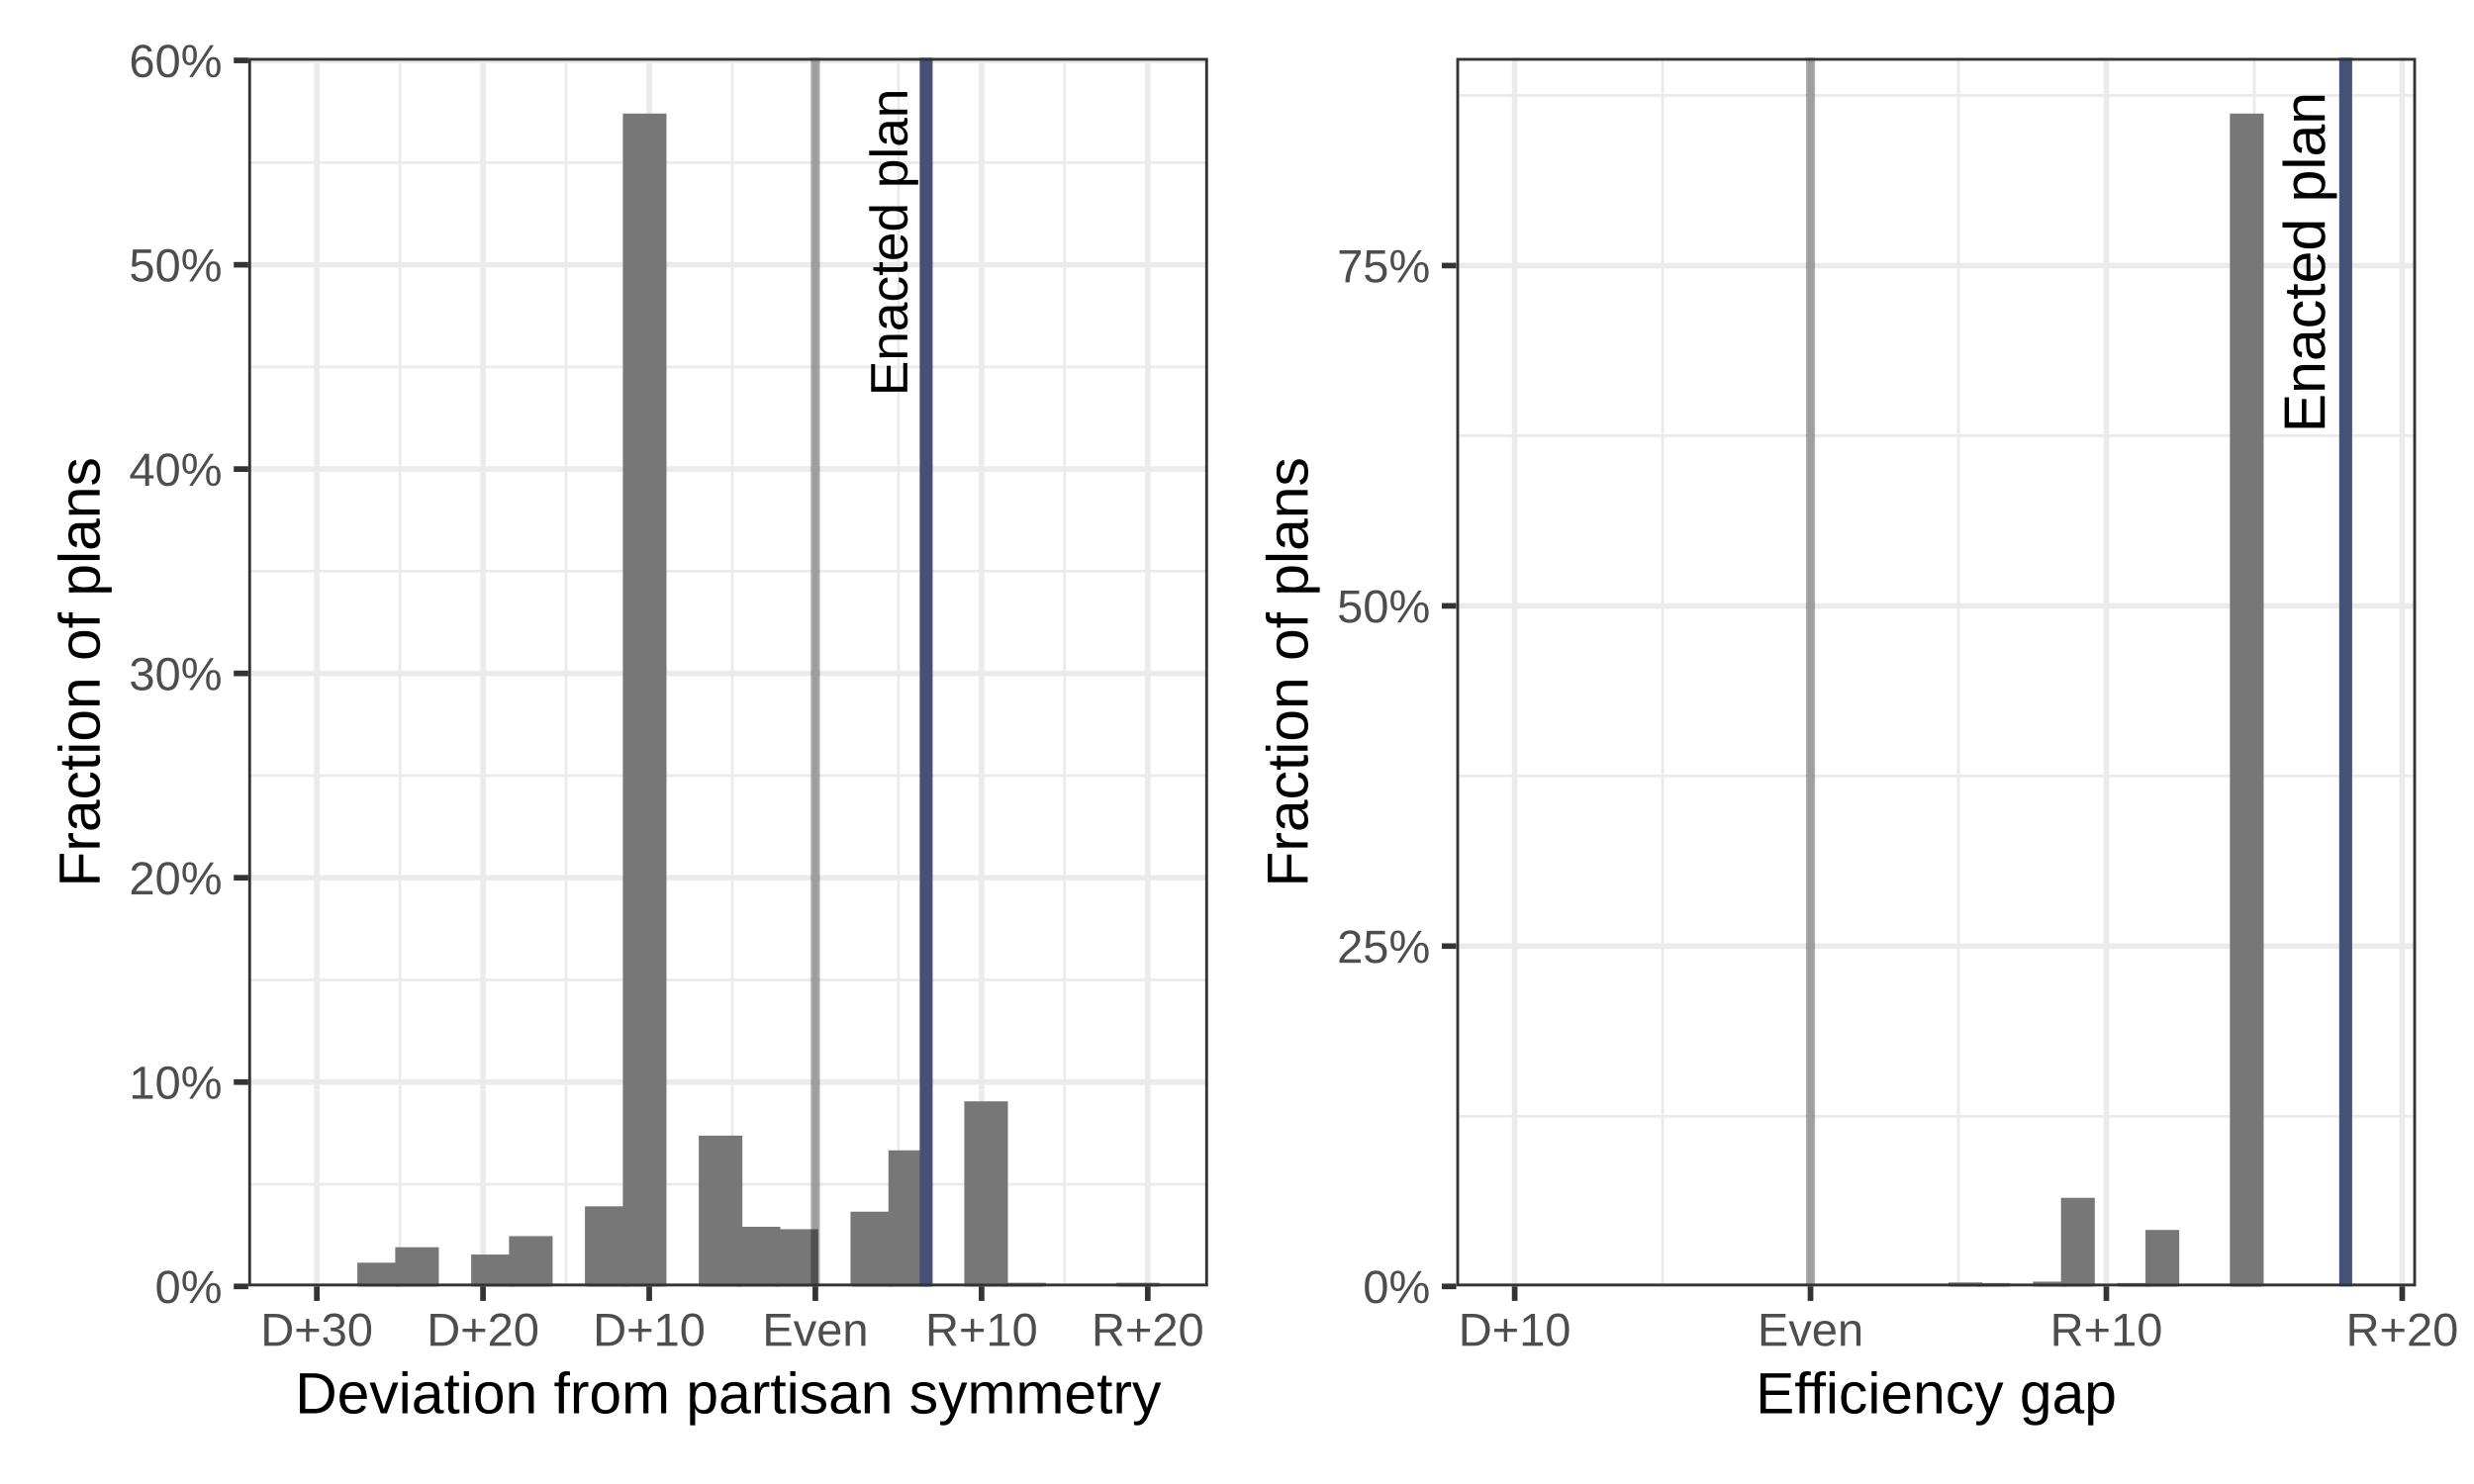
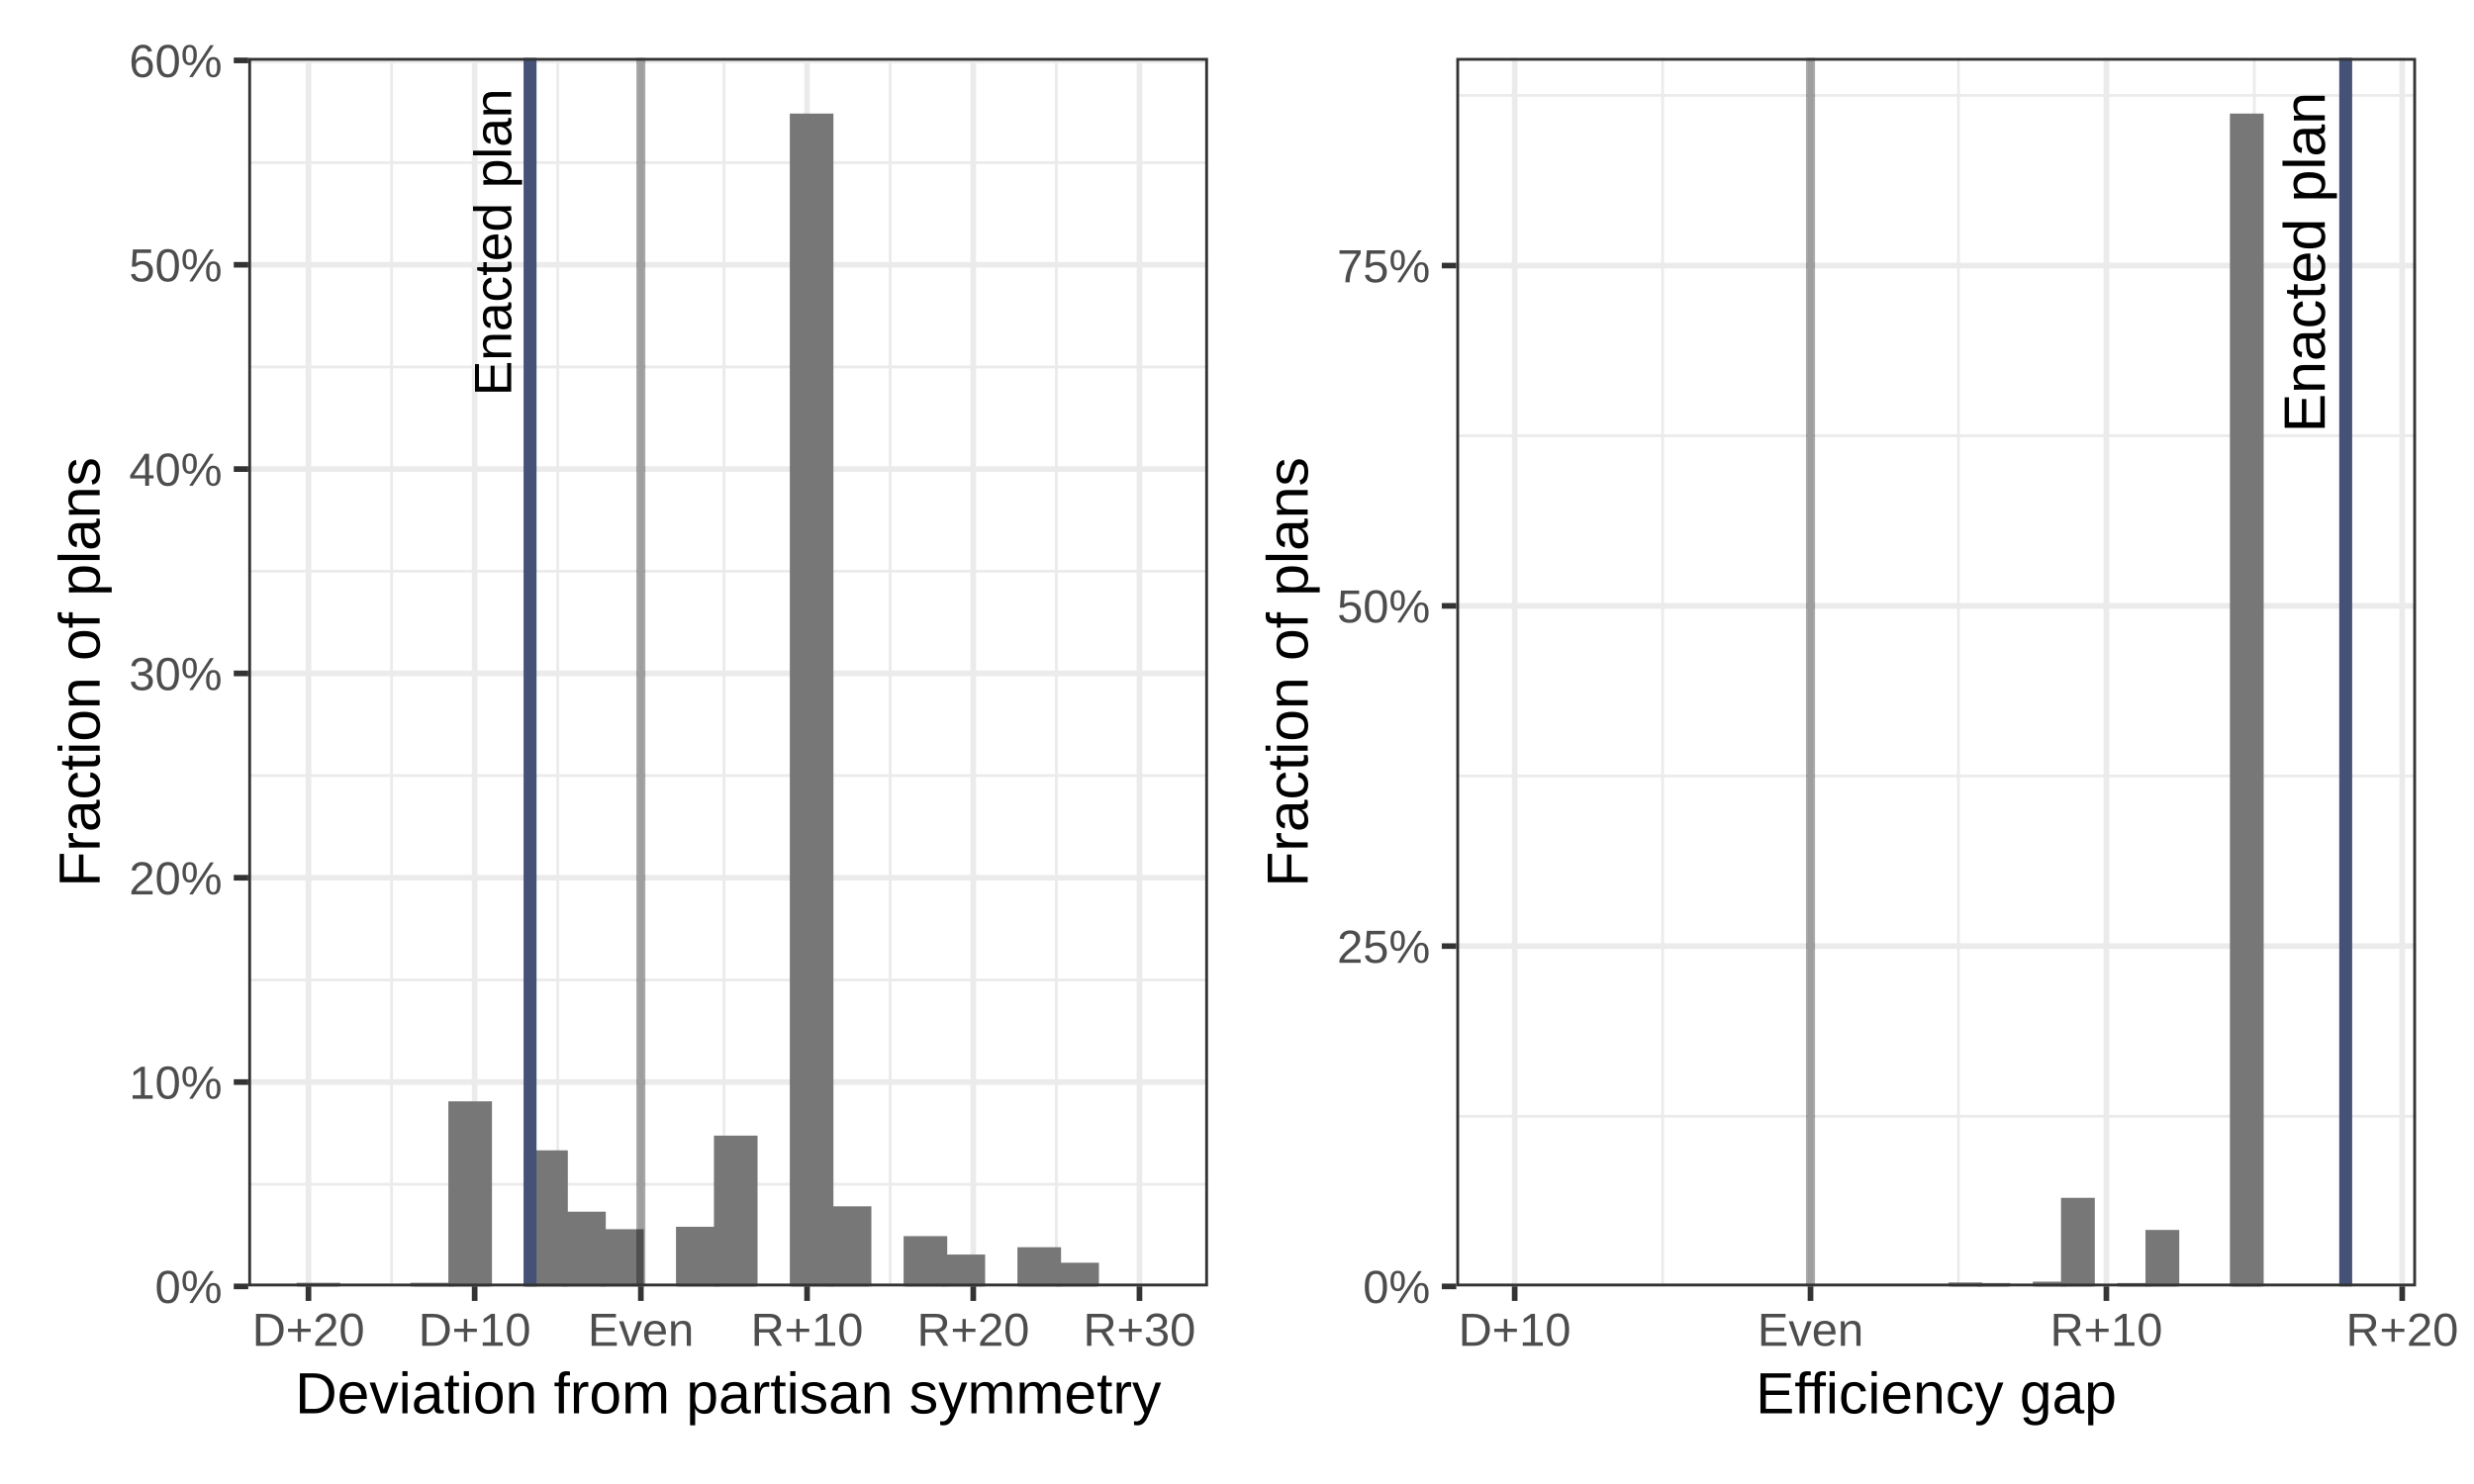
<svg xmlns="http://www.w3.org/2000/svg" class="svglite" width="468.00pt" height="280.80pt" viewBox="0 0 468.00 280.80">
  <defs>
    <style type="text/css">
    .svglite line, .svglite polyline, .svglite polygon, .svglite path, .svglite rect, .svglite circle {
      fill: none;
      stroke: #000000;
      stroke-linecap: round;
      stroke-linejoin: round;
      stroke-miterlimit: 10.00;
    }
    .svglite text {
      white-space: pre;
    }
  </style>
  </defs>
  <rect width="100%" height="100%" style="stroke: none; fill: #FFFFFF;" />
  <defs>
    <clipPath id="cpMC4wMHw0NjguMDB8MC4wMHwyODAuODA=">
      <rect x="0.00" y="0.00" width="468.00" height="280.80" />
    </clipPath>
  </defs>
  <g clip-path="url(#cpMC4wMHw0NjguMDB8MC4wMHwyODAuODA=)">
    <rect x="0" y="0" width="468.00" height="280.80" style="stroke-width: 1.07; stroke: #FFFFFF; fill: #FFFFFF;" />
  </g>
  <defs>
    <clipPath id="cpNS40OHwyMzQuMDB8NS40OHwyNzUuMzI=">
      <rect x="5.48" y="5.48" width="228.52" height="269.84" />
    </clipPath>
  </defs>
  <g clip-path="url(#cpNS40OHwyMzQuMDB8NS40OHwyNzUuMzI=)">
    <rect x="5.48" y="5.48" width="228.52" height="269.84" style="stroke-width: 1.07; stroke: #FFFFFF; fill: #FFFFFF;" />
  </g>
  <g clip-path="url(#cpMC4wMHw0NjguMDB8MC4wMHwyODAuODA=)">
</g>
  <defs>
    <clipPath id="cpNDYuOTZ8MjI4LjUyfDEwLjk2fDI0My40MQ==">
      <rect x="46.96" y="10.96" width="181.56" height="232.45" />
    </clipPath>
  </defs>
  <g clip-path="url(#cpNDYuOTZ8MjI4LjUyfDEwLjk2fDI0My40MQ==)">
    <rect x="46.96" y="10.96" width="181.56" height="232.45" style="stroke-width: 1.07; stroke: none; fill: #FFFFFF;" />
    <polyline points="46.96,224.08 228.52,224.08 " style="stroke-width: 0.53; stroke: #EBEBEB; stroke-linecap: butt;" />
    <polyline points="46.96,185.42 228.52,185.42 " style="stroke-width: 0.53; stroke: #EBEBEB; stroke-linecap: butt;" />
    <polyline points="46.96,146.75 228.52,146.75 " style="stroke-width: 0.53; stroke: #EBEBEB; stroke-linecap: butt;" />
    <polyline points="46.96,108.09 228.52,108.09 " style="stroke-width: 0.53; stroke: #EBEBEB; stroke-linecap: butt;" />
    <polyline points="46.96,69.43 228.52,69.43 " style="stroke-width: 0.53; stroke: #EBEBEB; stroke-linecap: butt;" />
    <polyline points="46.96,30.77 228.52,30.77 " style="stroke-width: 0.53; stroke: #EBEBEB; stroke-linecap: butt;" />
-     <polyline points="75.65,243.41 75.65,10.96 " style="stroke-width: 0.53; stroke: #EBEBEB; stroke-linecap: butt;" />
-     <polyline points="107.09,243.41 107.09,10.96 " style="stroke-width: 0.53; stroke: #EBEBEB; stroke-linecap: butt;" />
-     <polyline points="138.52,243.41 138.52,10.96 " style="stroke-width: 0.53; stroke: #EBEBEB; stroke-linecap: butt;" />
-     <polyline points="169.96,243.41 169.96,10.96 " style="stroke-width: 0.53; stroke: #EBEBEB; stroke-linecap: butt;" />
-     <polyline points="201.40,243.41 201.40,10.96 " style="stroke-width: 0.53; stroke: #EBEBEB; stroke-linecap: butt;" />
+     <polyline points="74.07,243.41 74.07,10.96 " style="stroke-width: 0.53; stroke: #EBEBEB; stroke-linecap: butt;" />
+     <polyline points="105.51,243.41 105.51,10.96 " style="stroke-width: 0.53; stroke: #EBEBEB; stroke-linecap: butt;" />
+     <polyline points="136.95,243.41 136.95,10.96 " style="stroke-width: 0.53; stroke: #EBEBEB; stroke-linecap: butt;" />
+     <polyline points="168.39,243.41 168.39,10.96 " style="stroke-width: 0.53; stroke: #EBEBEB; stroke-linecap: butt;" />
+     <polyline points="199.83,243.41 199.83,10.96 " style="stroke-width: 0.53; stroke: #EBEBEB; stroke-linecap: butt;" />
    <polyline points="46.96,243.41 228.52,243.41 " style="stroke-width: 1.07; stroke: #EBEBEB; stroke-linecap: butt;" />
    <polyline points="46.96,204.75 228.52,204.75 " style="stroke-width: 1.07; stroke: #EBEBEB; stroke-linecap: butt;" />
    <polyline points="46.96,166.08 228.52,166.08 " style="stroke-width: 1.07; stroke: #EBEBEB; stroke-linecap: butt;" />
    <polyline points="46.96,127.42 228.52,127.42 " style="stroke-width: 1.07; stroke: #EBEBEB; stroke-linecap: butt;" />
    <polyline points="46.96,88.76 228.52,88.76 " style="stroke-width: 1.07; stroke: #EBEBEB; stroke-linecap: butt;" />
    <polyline points="46.96,50.10 228.52,50.10 " style="stroke-width: 1.07; stroke: #EBEBEB; stroke-linecap: butt;" />
    <polyline points="46.96,11.43 228.52,11.43 " style="stroke-width: 1.07; stroke: #EBEBEB; stroke-linecap: butt;" />
-     <polyline points="59.93,243.41 59.93,10.96 " style="stroke-width: 1.07; stroke: #EBEBEB; stroke-linecap: butt;" />
-     <polyline points="91.37,243.41 91.37,10.96 " style="stroke-width: 1.07; stroke: #EBEBEB; stroke-linecap: butt;" />
-     <polyline points="122.81,243.41 122.81,10.96 " style="stroke-width: 1.07; stroke: #EBEBEB; stroke-linecap: butt;" />
-     <polyline points="154.24,243.41 154.24,10.96 " style="stroke-width: 1.07; stroke: #EBEBEB; stroke-linecap: butt;" />
-     <polyline points="185.68,243.41 185.68,10.96 " style="stroke-width: 1.07; stroke: #EBEBEB; stroke-linecap: butt;" />
-     <polyline points="217.12,243.41 217.12,10.96 " style="stroke-width: 1.07; stroke: #EBEBEB; stroke-linecap: butt;" />
-     <rect x="60.95" y="243.41" width="7.18" height="0.00" style="stroke-width: 1.07; stroke: #777777; stroke-linecap: square; stroke-linejoin: miter; fill: #777777;" />
-     <rect x="68.13" y="239.47" width="7.18" height="3.94" style="stroke-width: 1.07; stroke: #777777; stroke-linecap: square; stroke-linejoin: miter; fill: #777777;" />
-     <rect x="75.30" y="236.53" width="7.18" height="6.88" style="stroke-width: 1.07; stroke: #777777; stroke-linecap: square; stroke-linejoin: miter; fill: #777777;" />
-     <rect x="82.48" y="243.41" width="7.18" height="0.00" style="stroke-width: 1.07; stroke: #777777; stroke-linecap: square; stroke-linejoin: miter; fill: #777777;" />
-     <rect x="89.66" y="237.92" width="7.18" height="5.49" style="stroke-width: 1.07; stroke: #777777; stroke-linecap: square; stroke-linejoin: miter; fill: #777777;" />
-     <rect x="96.83" y="234.44" width="7.18" height="8.97" style="stroke-width: 1.07; stroke: #777777; stroke-linecap: square; stroke-linejoin: miter; fill: #777777;" />
-     <rect x="104.01" y="243.41" width="7.18" height="0.00" style="stroke-width: 1.07; stroke: #777777; stroke-linecap: square; stroke-linejoin: miter; fill: #777777;" />
-     <rect x="111.19" y="228.80" width="7.18" height="14.61" style="stroke-width: 1.07; stroke: #777777; stroke-linecap: square; stroke-linejoin: miter; fill: #777777;" />
-     <rect x="118.36" y="22.03" width="7.18" height="221.38" style="stroke-width: 1.07; stroke: #777777; stroke-linecap: square; stroke-linejoin: miter; fill: #777777;" />
-     <rect x="125.54" y="243.41" width="7.18" height="0.00" style="stroke-width: 1.07; stroke: #777777; stroke-linecap: square; stroke-linejoin: miter; fill: #777777;" />
-     <rect x="132.72" y="215.42" width="7.18" height="27.99" style="stroke-width: 1.07; stroke: #777777; stroke-linecap: square; stroke-linejoin: miter; fill: #777777;" />
-     <rect x="139.89" y="232.66" width="7.18" height="10.75" style="stroke-width: 1.07; stroke: #777777; stroke-linecap: square; stroke-linejoin: miter; fill: #777777;" />
-     <rect x="147.07" y="233.13" width="7.18" height="10.28" style="stroke-width: 1.07; stroke: #777777; stroke-linecap: square; stroke-linejoin: miter; fill: #777777;" />
-     <rect x="154.24" y="243.41" width="7.18" height="0.00" style="stroke-width: 1.07; stroke: #777777; stroke-linecap: square; stroke-linejoin: miter; fill: #777777;" />
-     <rect x="161.42" y="229.80" width="7.18" height="13.61" style="stroke-width: 1.07; stroke: #777777; stroke-linecap: square; stroke-linejoin: miter; fill: #777777;" />
-     <rect x="168.60" y="218.20" width="7.18" height="25.21" style="stroke-width: 1.07; stroke: #777777; stroke-linecap: square; stroke-linejoin: miter; fill: #777777;" />
-     <rect x="175.77" y="243.41" width="7.18" height="0.00" style="stroke-width: 1.07; stroke: #777777; stroke-linecap: square; stroke-linejoin: miter; fill: #777777;" />
-     <rect x="182.95" y="208.92" width="7.18" height="34.49" style="stroke-width: 1.07; stroke: #777777; stroke-linecap: square; stroke-linejoin: miter; fill: #777777;" />
-     <rect x="190.13" y="243.26" width="7.18" height="0.15" style="stroke-width: 1.07; stroke: #777777; stroke-linecap: square; stroke-linejoin: miter; fill: #777777;" />
-     <rect x="197.30" y="243.41" width="7.18" height="0.00" style="stroke-width: 1.07; stroke: #777777; stroke-linecap: square; stroke-linejoin: miter; fill: #777777;" />
-     <rect x="204.48" y="243.41" width="7.18" height="0.00" style="stroke-width: 1.07; stroke: #777777; stroke-linecap: square; stroke-linejoin: miter; fill: #777777;" />
-     <rect x="211.66" y="243.26" width="7.18" height="0.15" style="stroke-width: 1.07; stroke: #777777; stroke-linecap: square; stroke-linejoin: miter; fill: #777777;" />
-     <line x1="175.20" y1="243.41" x2="175.20" y2="10.96" style="stroke-width: 2.45; stroke: #465177; stroke-linecap: butt;" />
-     <line x1="154.24" y1="243.41" x2="154.24" y2="10.96" style="stroke-width: 1.71; stroke: #000000; stroke-opacity: 0.33; stroke-linecap: butt;" />
-     <text transform="translate(171.63,16.77) rotate(-90)" text-anchor="end" style="font-size: 9.96px; font-family: &quot;Arial&quot;;" textLength="58.11px" lengthAdjust="spacingAndGlyphs">Enacted plan</text>
+     <polyline points="58.35,243.41 58.35,10.96 " style="stroke-width: 1.07; stroke: #EBEBEB; stroke-linecap: butt;" />
+     <polyline points="89.79,243.41 89.79,10.96 " style="stroke-width: 1.07; stroke: #EBEBEB; stroke-linecap: butt;" />
+     <polyline points="121.23,243.41 121.23,10.96 " style="stroke-width: 1.07; stroke: #EBEBEB; stroke-linecap: butt;" />
+     <polyline points="152.67,243.41 152.67,10.96 " style="stroke-width: 1.07; stroke: #EBEBEB; stroke-linecap: butt;" />
+     <polyline points="184.11,243.41 184.11,10.96 " style="stroke-width: 1.07; stroke: #EBEBEB; stroke-linecap: butt;" />
+     <polyline points="215.55,243.41 215.55,10.96 " style="stroke-width: 1.07; stroke: #EBEBEB; stroke-linecap: butt;" />
+     <rect x="56.65" y="243.26" width="7.18" height="0.15" style="stroke-width: 1.07; stroke: #777777; stroke-linecap: square; stroke-linejoin: miter; fill: #777777;" />
+     <rect x="63.82" y="243.41" width="7.18" height="0.00" style="stroke-width: 1.07; stroke: #777777; stroke-linecap: square; stroke-linejoin: miter; fill: #777777;" />
+     <rect x="71.00" y="243.41" width="7.18" height="0.00" style="stroke-width: 1.07; stroke: #777777; stroke-linecap: square; stroke-linejoin: miter; fill: #777777;" />
+     <rect x="78.17" y="243.26" width="7.18" height="0.15" style="stroke-width: 1.07; stroke: #777777; stroke-linecap: square; stroke-linejoin: miter; fill: #777777;" />
+     <rect x="85.35" y="208.92" width="7.18" height="34.49" style="stroke-width: 1.07; stroke: #777777; stroke-linecap: square; stroke-linejoin: miter; fill: #777777;" />
+     <rect x="92.53" y="243.41" width="7.18" height="0.00" style="stroke-width: 1.07; stroke: #777777; stroke-linecap: square; stroke-linejoin: miter; fill: #777777;" />
+     <rect x="99.70" y="218.20" width="7.18" height="25.21" style="stroke-width: 1.07; stroke: #777777; stroke-linecap: square; stroke-linejoin: miter; fill: #777777;" />
+     <rect x="106.88" y="229.80" width="7.18" height="13.61" style="stroke-width: 1.07; stroke: #777777; stroke-linecap: square; stroke-linejoin: miter; fill: #777777;" />
+     <rect x="114.06" y="233.13" width="7.18" height="10.28" style="stroke-width: 1.07; stroke: #777777; stroke-linecap: square; stroke-linejoin: miter; fill: #777777;" />
+     <rect x="121.23" y="243.41" width="7.18" height="0.00" style="stroke-width: 1.07; stroke: #777777; stroke-linecap: square; stroke-linejoin: miter; fill: #777777;" />
+     <rect x="128.41" y="232.66" width="7.18" height="10.75" style="stroke-width: 1.07; stroke: #777777; stroke-linecap: square; stroke-linejoin: miter; fill: #777777;" />
+     <rect x="135.59" y="215.42" width="7.18" height="27.99" style="stroke-width: 1.07; stroke: #777777; stroke-linecap: square; stroke-linejoin: miter; fill: #777777;" />
+     <rect x="142.76" y="243.41" width="7.18" height="0.00" style="stroke-width: 1.07; stroke: #777777; stroke-linecap: square; stroke-linejoin: miter; fill: #777777;" />
+     <rect x="149.94" y="22.03" width="7.18" height="221.38" style="stroke-width: 1.07; stroke: #777777; stroke-linecap: square; stroke-linejoin: miter; fill: #777777;" />
+     <rect x="157.12" y="228.80" width="7.18" height="14.61" style="stroke-width: 1.07; stroke: #777777; stroke-linecap: square; stroke-linejoin: miter; fill: #777777;" />
+     <rect x="164.29" y="243.41" width="7.18" height="0.00" style="stroke-width: 1.07; stroke: #777777; stroke-linecap: square; stroke-linejoin: miter; fill: #777777;" />
+     <rect x="171.47" y="234.44" width="7.18" height="8.97" style="stroke-width: 1.07; stroke: #777777; stroke-linecap: square; stroke-linejoin: miter; fill: #777777;" />
+     <rect x="178.64" y="237.92" width="7.18" height="5.49" style="stroke-width: 1.07; stroke: #777777; stroke-linecap: square; stroke-linejoin: miter; fill: #777777;" />
+     <rect x="185.82" y="243.41" width="7.18" height="0.00" style="stroke-width: 1.07; stroke: #777777; stroke-linecap: square; stroke-linejoin: miter; fill: #777777;" />
+     <rect x="193.00" y="236.53" width="7.18" height="6.88" style="stroke-width: 1.07; stroke: #777777; stroke-linecap: square; stroke-linejoin: miter; fill: #777777;" />
+     <rect x="200.17" y="239.47" width="7.18" height="3.94" style="stroke-width: 1.07; stroke: #777777; stroke-linecap: square; stroke-linejoin: miter; fill: #777777;" />
+     <rect x="207.35" y="243.41" width="7.18" height="0.00" style="stroke-width: 1.07; stroke: #777777; stroke-linecap: square; stroke-linejoin: miter; fill: #777777;" />
+     <line x1="100.27" y1="243.41" x2="100.27" y2="10.96" style="stroke-width: 2.45; stroke: #465177; stroke-linecap: butt;" />
+     <line x1="121.23" y1="243.41" x2="121.23" y2="10.96" style="stroke-width: 1.71; stroke: #000000; stroke-opacity: 0.33; stroke-linecap: butt;" />
+     <text transform="translate(96.70,16.77) rotate(-90)" text-anchor="end" style="font-size: 9.96px; font-family: &quot;Arial&quot;;" textLength="58.11px" lengthAdjust="spacingAndGlyphs">Enacted plan</text>
    <rect x="46.96" y="10.96" width="181.56" height="232.45" style="stroke-width: 1.07; stroke: #333333;" />
  </g>
  <g clip-path="url(#cpMC4wMHw0NjguMDB8MC4wMHwyODAuODA=)">
    <text x="42.03" y="246.56" text-anchor="end" style="font-size: 8.80px;fill: #4D4D4D; font-family: &quot;Arial&quot;;" textLength="12.72px" lengthAdjust="spacingAndGlyphs">0%</text>
    <text x="42.03" y="207.90" text-anchor="end" style="font-size: 8.80px;fill: #4D4D4D; font-family: &quot;Arial&quot;;" textLength="17.61px" lengthAdjust="spacingAndGlyphs">10%</text>
    <text x="42.03" y="169.24" text-anchor="end" style="font-size: 8.80px;fill: #4D4D4D; font-family: &quot;Arial&quot;;" textLength="17.61px" lengthAdjust="spacingAndGlyphs">20%</text>
    <text x="42.03" y="130.58" text-anchor="end" style="font-size: 8.80px;fill: #4D4D4D; font-family: &quot;Arial&quot;;" textLength="17.61px" lengthAdjust="spacingAndGlyphs">30%</text>
    <text x="42.03" y="91.91" text-anchor="end" style="font-size: 8.80px;fill: #4D4D4D; font-family: &quot;Arial&quot;;" textLength="17.61px" lengthAdjust="spacingAndGlyphs">40%</text>
    <text x="42.03" y="53.25" text-anchor="end" style="font-size: 8.80px;fill: #4D4D4D; font-family: &quot;Arial&quot;;" textLength="17.61px" lengthAdjust="spacingAndGlyphs">50%</text>
    <text x="42.03" y="14.59" text-anchor="end" style="font-size: 8.80px;fill: #4D4D4D; font-family: &quot;Arial&quot;;" textLength="17.61px" lengthAdjust="spacingAndGlyphs">60%</text>
    <polyline points="44.22,243.41 46.96,243.41 " style="stroke-width: 1.07; stroke: #333333; stroke-linecap: butt;" />
    <polyline points="44.22,204.75 46.96,204.75 " style="stroke-width: 1.07; stroke: #333333; stroke-linecap: butt;" />
    <polyline points="44.22,166.08 46.96,166.08 " style="stroke-width: 1.07; stroke: #333333; stroke-linecap: butt;" />
    <polyline points="44.22,127.42 46.96,127.42 " style="stroke-width: 1.07; stroke: #333333; stroke-linecap: butt;" />
    <polyline points="44.22,88.76 46.96,88.76 " style="stroke-width: 1.07; stroke: #333333; stroke-linecap: butt;" />
    <polyline points="44.22,50.10 46.96,50.10 " style="stroke-width: 1.07; stroke: #333333; stroke-linecap: butt;" />
    <polyline points="44.22,11.43 46.96,11.43 " style="stroke-width: 1.07; stroke: #333333; stroke-linecap: butt;" />
-     <polyline points="59.93,246.15 59.93,243.41 " style="stroke-width: 1.07; stroke: #333333; stroke-linecap: butt;" />
-     <polyline points="91.37,246.15 91.37,243.41 " style="stroke-width: 1.07; stroke: #333333; stroke-linecap: butt;" />
-     <polyline points="122.81,246.15 122.81,243.41 " style="stroke-width: 1.07; stroke: #333333; stroke-linecap: butt;" />
-     <polyline points="154.24,246.15 154.24,243.41 " style="stroke-width: 1.07; stroke: #333333; stroke-linecap: butt;" />
-     <polyline points="185.68,246.15 185.68,243.41 " style="stroke-width: 1.07; stroke: #333333; stroke-linecap: butt;" />
-     <polyline points="217.12,246.15 217.12,243.41 " style="stroke-width: 1.07; stroke: #333333; stroke-linecap: butt;" />
-     <text x="59.93" y="254.65" text-anchor="middle" style="font-size: 8.80px;fill: #4D4D4D; font-family: &quot;Arial&quot;;" textLength="21.28px" lengthAdjust="spacingAndGlyphs">D+30</text>
-     <text x="91.37" y="254.65" text-anchor="middle" style="font-size: 8.80px;fill: #4D4D4D; font-family: &quot;Arial&quot;;" textLength="21.28px" lengthAdjust="spacingAndGlyphs">D+20</text>
-     <text x="122.81" y="254.65" text-anchor="middle" style="font-size: 8.80px;fill: #4D4D4D; font-family: &quot;Arial&quot;;" textLength="21.28px" lengthAdjust="spacingAndGlyphs">D+10</text>
-     <text x="154.24" y="254.65" text-anchor="middle" style="font-size: 8.80px;fill: #4D4D4D; font-family: &quot;Arial&quot;;" textLength="20.06px" lengthAdjust="spacingAndGlyphs">Even</text>
-     <text x="185.68" y="254.65" text-anchor="middle" style="font-size: 8.80px;fill: #4D4D4D; font-family: &quot;Arial&quot;;" textLength="21.28px" lengthAdjust="spacingAndGlyphs">R+10</text>
-     <text x="217.12" y="254.65" text-anchor="middle" style="font-size: 8.80px;fill: #4D4D4D; font-family: &quot;Arial&quot;;" textLength="21.28px" lengthAdjust="spacingAndGlyphs">R+20</text>
+     <polyline points="58.35,246.15 58.35,243.41 " style="stroke-width: 1.07; stroke: #333333; stroke-linecap: butt;" />
+     <polyline points="89.79,246.15 89.79,243.41 " style="stroke-width: 1.07; stroke: #333333; stroke-linecap: butt;" />
+     <polyline points="121.23,246.15 121.23,243.41 " style="stroke-width: 1.07; stroke: #333333; stroke-linecap: butt;" />
+     <polyline points="152.67,246.15 152.67,243.41 " style="stroke-width: 1.07; stroke: #333333; stroke-linecap: butt;" />
+     <polyline points="184.11,246.15 184.11,243.41 " style="stroke-width: 1.07; stroke: #333333; stroke-linecap: butt;" />
+     <polyline points="215.55,246.15 215.55,243.41 " style="stroke-width: 1.07; stroke: #333333; stroke-linecap: butt;" />
+     <text x="58.35" y="254.65" text-anchor="middle" style="font-size: 8.80px;fill: #4D4D4D; font-family: &quot;Arial&quot;;" textLength="21.28px" lengthAdjust="spacingAndGlyphs">D+20</text>
+     <text x="89.79" y="254.65" text-anchor="middle" style="font-size: 8.80px;fill: #4D4D4D; font-family: &quot;Arial&quot;;" textLength="21.28px" lengthAdjust="spacingAndGlyphs">D+10</text>
+     <text x="121.23" y="254.65" text-anchor="middle" style="font-size: 8.80px;fill: #4D4D4D; font-family: &quot;Arial&quot;;" textLength="20.06px" lengthAdjust="spacingAndGlyphs">Even</text>
+     <text x="152.67" y="254.65" text-anchor="middle" style="font-size: 8.80px;fill: #4D4D4D; font-family: &quot;Arial&quot;;" textLength="21.28px" lengthAdjust="spacingAndGlyphs">R+10</text>
+     <text x="184.11" y="254.65" text-anchor="middle" style="font-size: 8.80px;fill: #4D4D4D; font-family: &quot;Arial&quot;;" textLength="21.28px" lengthAdjust="spacingAndGlyphs">R+20</text>
+     <text x="215.55" y="254.65" text-anchor="middle" style="font-size: 8.80px;fill: #4D4D4D; font-family: &quot;Arial&quot;;" textLength="21.28px" lengthAdjust="spacingAndGlyphs">R+30</text>
    <text x="137.74" y="267.42" text-anchor="middle" style="font-size: 11.00px; font-family: &quot;Arial&quot;;" textLength="163.83px" lengthAdjust="spacingAndGlyphs">Deviation from partisan symmetry</text>
    <text transform="translate(18.85,127.18) rotate(-90)" text-anchor="middle" style="font-size: 11.00px; font-family: &quot;Arial&quot;;" textLength="81.32px" lengthAdjust="spacingAndGlyphs">Fraction of plans</text>
  </g>
  <defs>
    <clipPath id="cpMjM0LjAwfDQ2Mi41Mnw1LjQ4fDI3NS4zMg==">
      <rect x="234.00" y="5.48" width="228.52" height="269.84" />
    </clipPath>
  </defs>
  <g clip-path="url(#cpMjM0LjAwfDQ2Mi41Mnw1LjQ4fDI3NS4zMg==)">
    <rect x="234.00" y="5.48" width="228.52" height="269.84" style="stroke-width: 1.07; stroke: #FFFFFF; fill: #FFFFFF;" />
  </g>
  <g clip-path="url(#cpMC4wMHw0NjguMDB8MC4wMHwyODAuODA=)">
</g>
  <defs>
    <clipPath id="cpMjc1LjQ4fDQ1Ny4wNHwxMC45NnwyNDMuNDE=">
      <rect x="275.48" y="10.96" width="181.56" height="232.45" />
    </clipPath>
  </defs>
  <g clip-path="url(#cpMjc1LjQ4fDQ1Ny4wNHwxMC45NnwyNDMuNDE=)">
    <rect x="275.48" y="10.96" width="181.56" height="232.45" style="stroke-width: 1.07; stroke: none; fill: #FFFFFF;" />
    <polyline points="275.48,211.22 457.04,211.22 " style="stroke-width: 0.53; stroke: #EBEBEB; stroke-linecap: butt;" />
    <polyline points="275.48,146.83 457.04,146.83 " style="stroke-width: 0.53; stroke: #EBEBEB; stroke-linecap: butt;" />
    <polyline points="275.48,82.45 457.04,82.45 " style="stroke-width: 0.53; stroke: #EBEBEB; stroke-linecap: butt;" />
    <polyline points="275.48,18.06 457.04,18.06 " style="stroke-width: 0.53; stroke: #EBEBEB; stroke-linecap: butt;" />
    <polyline points="314.51,243.41 314.51,10.96 " style="stroke-width: 0.53; stroke: #EBEBEB; stroke-linecap: butt;" />
    <polyline points="370.48,243.41 370.48,10.96 " style="stroke-width: 0.53; stroke: #EBEBEB; stroke-linecap: butt;" />
    <polyline points="426.44,243.41 426.44,10.96 " style="stroke-width: 0.53; stroke: #EBEBEB; stroke-linecap: butt;" />
    <polyline points="275.48,243.41 457.04,243.41 " style="stroke-width: 1.07; stroke: #EBEBEB; stroke-linecap: butt;" />
    <polyline points="275.48,179.02 457.04,179.02 " style="stroke-width: 1.07; stroke: #EBEBEB; stroke-linecap: butt;" />
    <polyline points="275.48,114.64 457.04,114.64 " style="stroke-width: 1.07; stroke: #EBEBEB; stroke-linecap: butt;" />
    <polyline points="275.48,50.25 457.04,50.25 " style="stroke-width: 1.07; stroke: #EBEBEB; stroke-linecap: butt;" />
    <polyline points="286.53,243.41 286.53,10.96 " style="stroke-width: 1.07; stroke: #EBEBEB; stroke-linecap: butt;" />
    <polyline points="342.49,243.41 342.49,10.96 " style="stroke-width: 1.07; stroke: #EBEBEB; stroke-linecap: butt;" />
    <polyline points="398.46,243.41 398.46,10.96 " style="stroke-width: 1.07; stroke: #EBEBEB; stroke-linecap: butt;" />
    <polyline points="454.42,243.41 454.42,10.96 " style="stroke-width: 1.07; stroke: #EBEBEB; stroke-linecap: butt;" />
    <rect x="283.92" y="243.41" width="5.32" height="0.00" style="stroke-width: 1.07; stroke: #777777; stroke-linecap: square; stroke-linejoin: miter; fill: #777777;" />
    <rect x="289.25" y="243.41" width="5.32" height="0.00" style="stroke-width: 1.07; stroke: #777777; stroke-linecap: square; stroke-linejoin: miter; fill: #777777;" />
    <rect x="294.57" y="243.41" width="5.32" height="0.00" style="stroke-width: 1.07; stroke: #777777; stroke-linecap: square; stroke-linejoin: miter; fill: #777777;" />
    <rect x="299.90" y="243.41" width="5.32" height="0.00" style="stroke-width: 1.07; stroke: #777777; stroke-linecap: square; stroke-linejoin: miter; fill: #777777;" />
    <rect x="305.22" y="243.41" width="5.32" height="0.00" style="stroke-width: 1.07; stroke: #777777; stroke-linecap: square; stroke-linejoin: miter; fill: #777777;" />
    <rect x="310.55" y="243.41" width="5.32" height="0.00" style="stroke-width: 1.07; stroke: #777777; stroke-linecap: square; stroke-linejoin: miter; fill: #777777;" />
    <rect x="315.87" y="243.41" width="5.32" height="0.00" style="stroke-width: 1.07; stroke: #777777; stroke-linecap: square; stroke-linejoin: miter; fill: #777777;" />
    <rect x="321.20" y="243.41" width="5.32" height="0.00" style="stroke-width: 1.07; stroke: #777777; stroke-linecap: square; stroke-linejoin: miter; fill: #777777;" />
    <rect x="326.52" y="243.41" width="5.32" height="0.00" style="stroke-width: 1.07; stroke: #777777; stroke-linecap: square; stroke-linejoin: miter; fill: #777777;" />
    <rect x="331.84" y="243.41" width="5.32" height="0.00" style="stroke-width: 1.07; stroke: #777777; stroke-linecap: square; stroke-linejoin: miter; fill: #777777;" />
    <rect x="337.17" y="243.41" width="5.32" height="0.00" style="stroke-width: 1.07; stroke: #777777; stroke-linecap: square; stroke-linejoin: miter; fill: #777777;" />
    <rect x="342.49" y="243.41" width="5.32" height="0.00" style="stroke-width: 1.07; stroke: #777777; stroke-linecap: square; stroke-linejoin: miter; fill: #777777;" />
    <rect x="347.82" y="243.41" width="5.32" height="0.00" style="stroke-width: 1.07; stroke: #777777; stroke-linecap: square; stroke-linejoin: miter; fill: #777777;" />
    <rect x="353.14" y="243.41" width="5.32" height="0.00" style="stroke-width: 1.07; stroke: #777777; stroke-linecap: square; stroke-linejoin: miter; fill: #777777;" />
    <rect x="358.47" y="243.41" width="5.32" height="0.00" style="stroke-width: 1.07; stroke: #777777; stroke-linecap: square; stroke-linejoin: miter; fill: #777777;" />
    <rect x="363.79" y="243.41" width="5.32" height="0.00" style="stroke-width: 1.07; stroke: #777777; stroke-linecap: square; stroke-linejoin: miter; fill: #777777;" />
    <rect x="369.12" y="243.20" width="5.32" height="0.21" style="stroke-width: 1.07; stroke: #777777; stroke-linecap: square; stroke-linejoin: miter; fill: #777777;" />
    <rect x="374.44" y="243.31" width="5.32" height="0.10" style="stroke-width: 1.07; stroke: #777777; stroke-linecap: square; stroke-linejoin: miter; fill: #777777;" />
    <rect x="379.76" y="243.41" width="5.32" height="0.00" style="stroke-width: 1.07; stroke: #777777; stroke-linecap: square; stroke-linejoin: miter; fill: #777777;" />
    <rect x="385.09" y="243.05" width="5.32" height="0.36" style="stroke-width: 1.07; stroke: #777777; stroke-linecap: square; stroke-linejoin: miter; fill: #777777;" />
    <rect x="390.41" y="227.18" width="5.32" height="16.23" style="stroke-width: 1.07; stroke: #777777; stroke-linecap: square; stroke-linejoin: miter; fill: #777777;" />
    <rect x="395.74" y="243.41" width="5.32" height="0.00" style="stroke-width: 1.07; stroke: #777777; stroke-linecap: square; stroke-linejoin: miter; fill: #777777;" />
    <rect x="401.06" y="243.31" width="5.32" height="0.10" style="stroke-width: 1.07; stroke: #777777; stroke-linecap: square; stroke-linejoin: miter; fill: #777777;" />
    <rect x="406.39" y="233.26" width="5.32" height="10.15" style="stroke-width: 1.07; stroke: #777777; stroke-linecap: square; stroke-linejoin: miter; fill: #777777;" />
    <rect x="411.71" y="243.41" width="5.32" height="0.00" style="stroke-width: 1.07; stroke: #777777; stroke-linecap: square; stroke-linejoin: miter; fill: #777777;" />
    <rect x="417.04" y="243.41" width="5.32" height="0.00" style="stroke-width: 1.07; stroke: #777777; stroke-linecap: square; stroke-linejoin: miter; fill: #777777;" />
    <rect x="422.36" y="22.03" width="5.32" height="221.38" style="stroke-width: 1.07; stroke: #777777; stroke-linecap: square; stroke-linejoin: miter; fill: #777777;" />
    <rect x="427.68" y="243.41" width="5.32" height="0.00" style="stroke-width: 1.07; stroke: #777777; stroke-linecap: square; stroke-linejoin: miter; fill: #777777;" />
    <rect x="433.01" y="243.41" width="5.32" height="0.00" style="stroke-width: 1.07; stroke: #777777; stroke-linecap: square; stroke-linejoin: miter; fill: #777777;" />
    <rect x="438.33" y="243.41" width="5.32" height="0.00" style="stroke-width: 1.07; stroke: #777777; stroke-linecap: square; stroke-linejoin: miter; fill: #777777;" />
    <line x1="443.73" y1="243.41" x2="443.73" y2="10.96" style="stroke-width: 2.45; stroke: #465177; stroke-linecap: butt;" />
    <line x1="342.49" y1="243.41" x2="342.49" y2="10.96" style="stroke-width: 1.71; stroke: #000000; stroke-opacity: 0.33; stroke-linecap: butt;" />
    <text transform="translate(439.77,17.40) rotate(-90)" text-anchor="end" style="font-size: 11.04px; font-family: &quot;Arial&quot;;" textLength="64.40px" lengthAdjust="spacingAndGlyphs">Enacted plan</text>
    <rect x="275.48" y="10.96" width="181.56" height="232.45" style="stroke-width: 1.07; stroke: #333333;" />
  </g>
  <g clip-path="url(#cpMC4wMHw0NjguMDB8MC4wMHwyODAuODA=)">
    <text x="270.55" y="246.56" text-anchor="end" style="font-size: 8.80px;fill: #4D4D4D; font-family: &quot;Arial&quot;;" textLength="12.72px" lengthAdjust="spacingAndGlyphs">0%</text>
    <text x="270.55" y="182.18" text-anchor="end" style="font-size: 8.80px;fill: #4D4D4D; font-family: &quot;Arial&quot;;" textLength="17.61px" lengthAdjust="spacingAndGlyphs">25%</text>
    <text x="270.55" y="117.79" text-anchor="end" style="font-size: 8.80px;fill: #4D4D4D; font-family: &quot;Arial&quot;;" textLength="17.61px" lengthAdjust="spacingAndGlyphs">50%</text>
    <text x="270.55" y="53.41" text-anchor="end" style="font-size: 8.80px;fill: #4D4D4D; font-family: &quot;Arial&quot;;" textLength="17.61px" lengthAdjust="spacingAndGlyphs">75%</text>
    <polyline points="272.74,243.41 275.48,243.41 " style="stroke-width: 1.07; stroke: #333333; stroke-linecap: butt;" />
    <polyline points="272.74,179.02 275.48,179.02 " style="stroke-width: 1.07; stroke: #333333; stroke-linecap: butt;" />
    <polyline points="272.74,114.64 275.48,114.64 " style="stroke-width: 1.07; stroke: #333333; stroke-linecap: butt;" />
    <polyline points="272.74,50.25 275.48,50.25 " style="stroke-width: 1.07; stroke: #333333; stroke-linecap: butt;" />
    <polyline points="286.53,246.15 286.53,243.41 " style="stroke-width: 1.07; stroke: #333333; stroke-linecap: butt;" />
    <polyline points="342.49,246.15 342.49,243.41 " style="stroke-width: 1.07; stroke: #333333; stroke-linecap: butt;" />
    <polyline points="398.46,246.15 398.46,243.41 " style="stroke-width: 1.07; stroke: #333333; stroke-linecap: butt;" />
    <polyline points="454.42,246.15 454.42,243.41 " style="stroke-width: 1.07; stroke: #333333; stroke-linecap: butt;" />
    <text x="286.53" y="254.65" text-anchor="middle" style="font-size: 8.80px;fill: #4D4D4D; font-family: &quot;Arial&quot;;" textLength="21.28px" lengthAdjust="spacingAndGlyphs">D+10</text>
    <text x="342.49" y="254.65" text-anchor="middle" style="font-size: 8.80px;fill: #4D4D4D; font-family: &quot;Arial&quot;;" textLength="20.06px" lengthAdjust="spacingAndGlyphs">Even</text>
    <text x="398.46" y="254.65" text-anchor="middle" style="font-size: 8.80px;fill: #4D4D4D; font-family: &quot;Arial&quot;;" textLength="21.28px" lengthAdjust="spacingAndGlyphs">R+10</text>
    <text x="454.42" y="254.65" text-anchor="middle" style="font-size: 8.80px;fill: #4D4D4D; font-family: &quot;Arial&quot;;" textLength="21.28px" lengthAdjust="spacingAndGlyphs">R+20</text>
    <text x="366.26" y="267.42" text-anchor="middle" style="font-size: 11.00px; font-family: &quot;Arial&quot;;" textLength="68.48px" lengthAdjust="spacingAndGlyphs">Efficiency gap</text>
    <text transform="translate(247.37,127.18) rotate(-90)" text-anchor="middle" style="font-size: 11.00px; font-family: &quot;Arial&quot;;" textLength="81.32px" lengthAdjust="spacingAndGlyphs">Fraction of plans</text>
  </g>
</svg>
